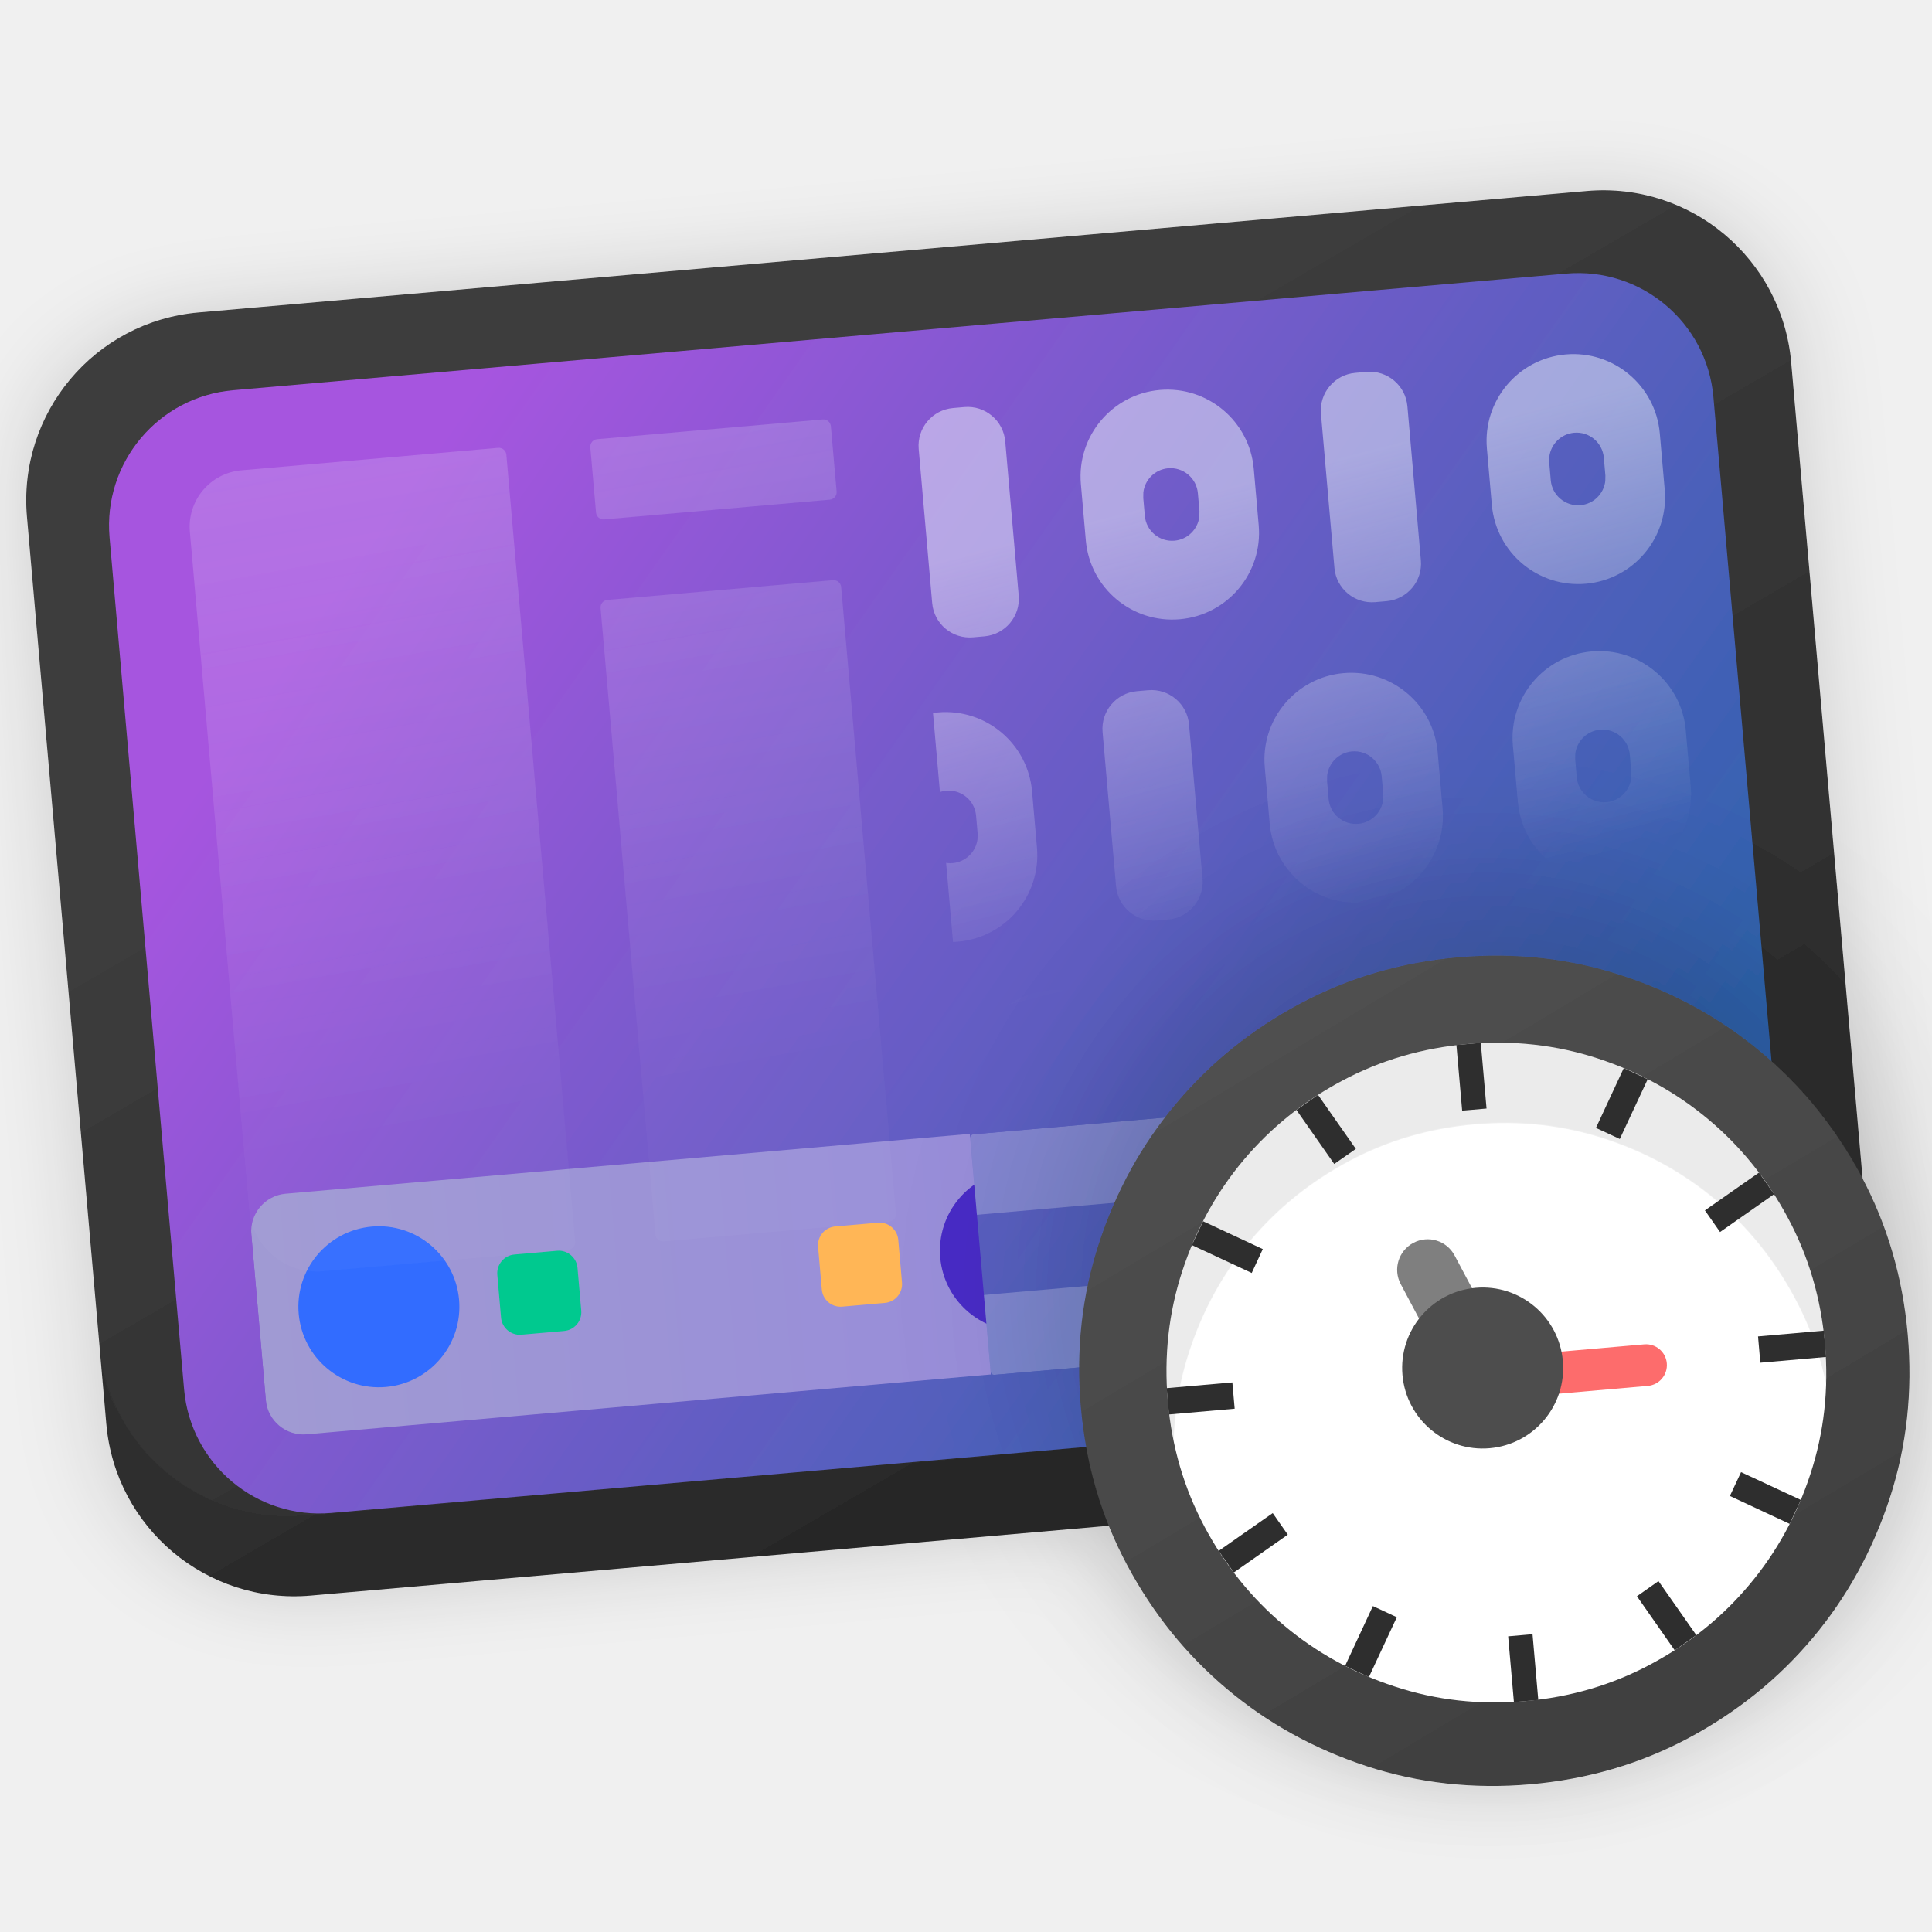
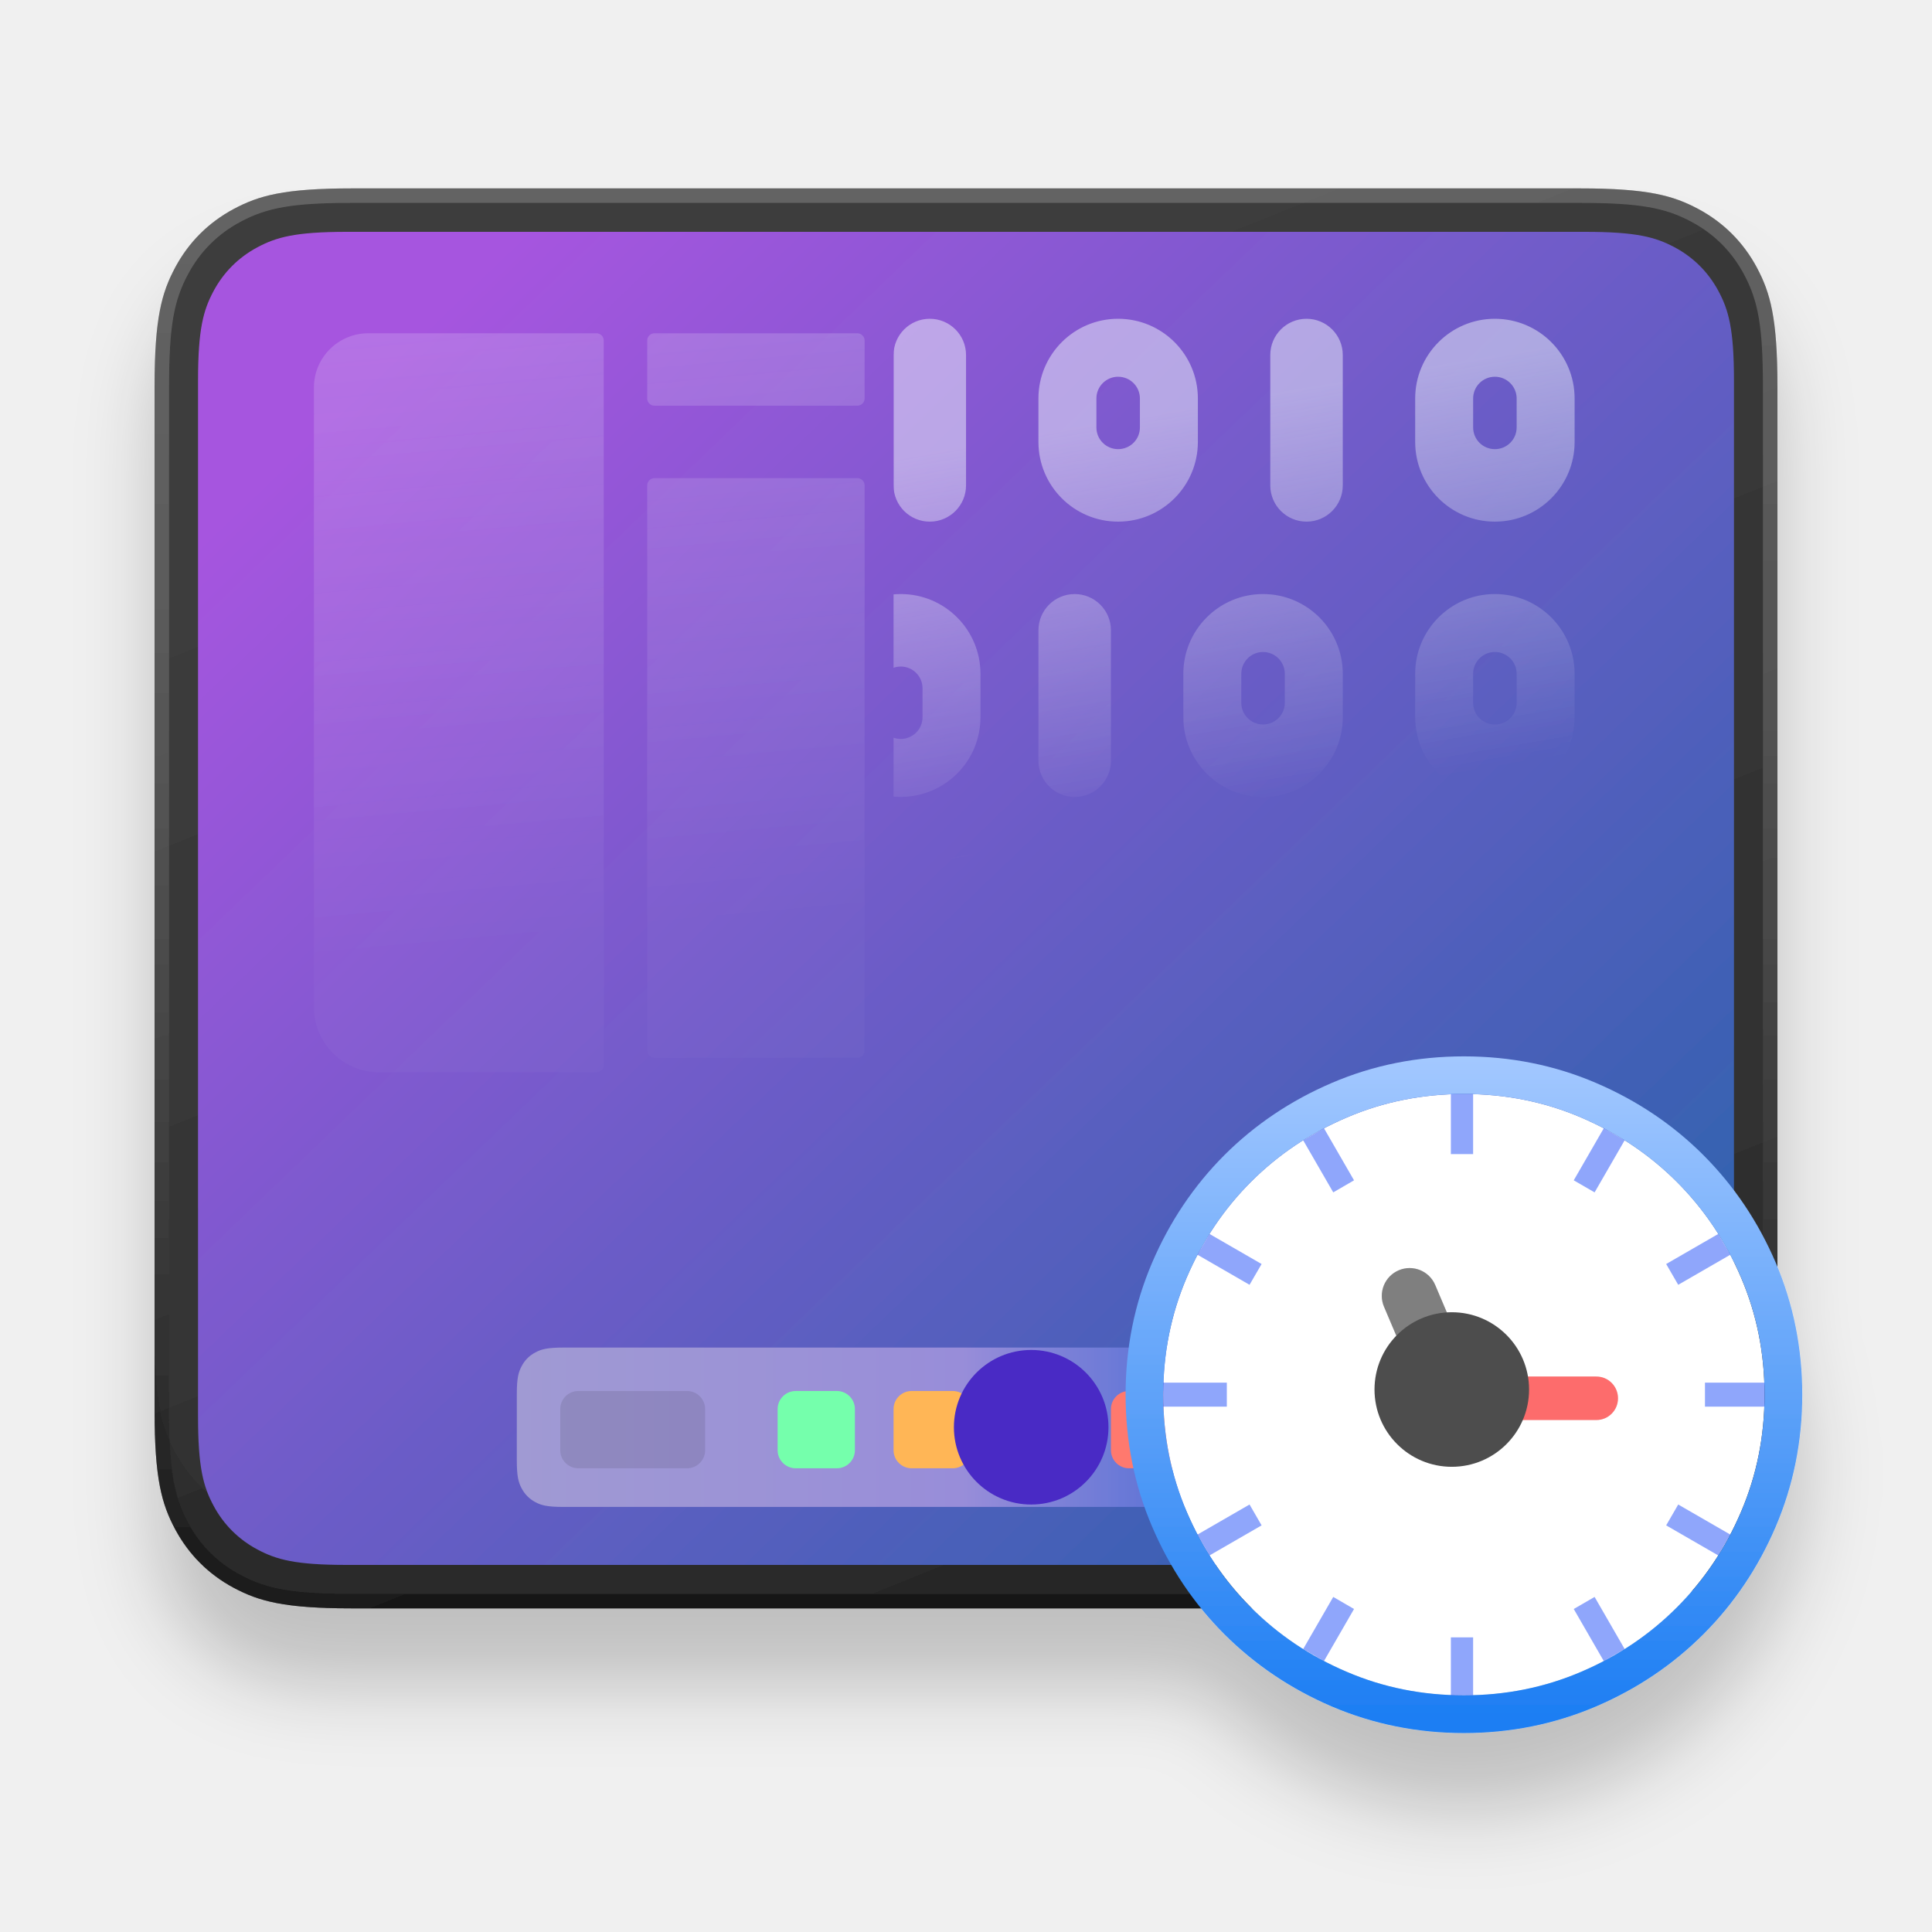
- <svg xmlns="http://www.w3.org/2000/svg" xmlns:xlink="http://www.w3.org/1999/xlink" width="24" height="24" viewBox="0 0 24 24">
+ <svg xmlns="http://www.w3.org/2000/svg" xmlns:xlink="http://www.w3.org/1999/xlink" width="25px" height="25px" viewBox="0 0 25 25" version="1.1">
  <defs>
-     <filter id="dde-log-viewer24-a" width="141.7%" height="147.6%" x="-10.4%" y="-11.9%" filterUnits="objectBoundingBox">
-       <feOffset in="SourceAlpha" result="shadowOffsetOuter1" />
-       <feGaussianBlur in="shadowOffsetOuter1" result="shadowBlurOuter1" stdDeviation=".5" />
-       <feComposite in="shadowBlurOuter1" in2="SourceAlpha" operator="out" result="shadowBlurOuter1" />
-       <feColorMatrix in="shadowBlurOuter1" result="shadowMatrixOuter1" values="0 0 0 0 0   0 0 0 0 0   0 0 0 0 0  0 0 0 0.15 0" />
+     <filter x="-9.5%" y="-5.1%" width="120.6%" height="123.0%" filterUnits="objectBoundingBox" id="filter-1">
+       <feOffset dx="0" dy="1" in="SourceAlpha" result="shadowOffsetOuter1" />
+       <feGaussianBlur stdDeviation="0.5" in="shadowOffsetOuter1" result="shadowBlurOuter1" />
+       <feColorMatrix values="0 0 0 0 0   0 0 0 0 0   0 0 0 0 0  0 0 0 0.2 0" type="matrix" in="shadowBlurOuter1" result="shadowMatrixOuter1" />
      <feMerge>
        <feMergeNode in="shadowMatrixOuter1" />
        <feMergeNode in="SourceGraphic" />
      </feMerge>
    </filter>
-     <linearGradient id="dde-log-viewer24-b" x1="39.599%" x2="75.302%" y1="23.554%" y2="76.446%">
-       <stop offset="0%" stop-color="#3C3C3C" />
-       <stop offset="100%" stop-color="#2E2E2E" />
+     <linearGradient x1="39.599%" y1="11.719%" x2="75.302%" y2="88.281%" id="linearGradient-2">
+       <stop stop-color="#3C3C3C" offset="0%" />
+       <stop stop-color="#2E2E2E" offset="100%" />
    </linearGradient>
-     <path id="dde-log-viewer24-c" d="M2.344,0 L19.656,0 C20.951,-2.37780616e-16 22,1.049 22,2.344 L22,13.656 C22,14.951 20.951,16 19.656,16 L2.344,16 C1.049,16 1.5852041e-16,14.951 0,13.656 L0,2.344 C-1.5852041e-16,1.049 1.049,2.37780616e-16 2.344,0 Z" />
-     <filter id="dde-log-viewer24-d" width="104.5%" height="106.2%" x="-2.3%" y="-3.1%" filterUnits="objectBoundingBox">
-       <feOffset dy="-1" in="SourceAlpha" result="shadowOffsetInner1" />
-       <feComposite in="shadowOffsetInner1" in2="SourceAlpha" k2="-1" k3="1" operator="arithmetic" result="shadowInnerInner1" />
-       <feColorMatrix in="shadowInnerInner1" values="0 0 0 0 0   0 0 0 0 0   0 0 0 0 0  0 0 0 0.12 0" />
+     <path d="M2.565,-4.4408921e-16 L18.435,0 C19.327,0 19.65,0.093 19.977,0.267 C20.303,0.442 20.558,0.697 20.733,1.023 C20.907,1.35 21,1.673 21,2.565 L21,15.81 C21,16.702 20.907,17.025 20.733,17.352 C20.558,17.678 20.303,17.933 19.977,18.108 C19.65,18.282 19.327,18.375 18.435,18.375 L2.565,18.375 C1.673,18.375 1.35,18.282 1.023,18.108 C0.697,17.933 0.442,17.678 0.267,17.352 C0.093,17.025 1.01990261e-15,16.702 6.61469885e-16,15.81 L0,2.565 C0,1.673 0.093,1.35 0.267,1.023 C0.442,0.697 0.697,0.442 1.023,0.267 C1.35,0.093 1.673,-4.4408921e-16 2.565,-4.4408921e-16 Z" id="path-3" />
+     <filter x="-2.4%" y="-2.7%" width="104.8%" height="105.4%" filterUnits="objectBoundingBox" id="filter-4">
+       <feOffset dx="0" dy="-1" in="SourceAlpha" result="shadowOffsetInner1" />
+       <feComposite in="shadowOffsetInner1" in2="SourceAlpha" operator="arithmetic" k2="-1" k3="1" result="shadowInnerInner1" />
+       <feColorMatrix values="0 0 0 0 0   0 0 0 0 0   0 0 0 0 0  0 0 0 0.12 0" type="matrix" in="shadowInnerInner1" />
    </filter>
-     <linearGradient id="dde-log-viewer24-f" x1="9.857%" x2="93.144%" y1="25.5%" y2="74.5%">
-       <stop offset="0%" stop-color="#A655DF" />
-       <stop offset="100%" stop-color="#2F63AE" />
+     <linearGradient x1="50%" y1="0%" x2="50%" y2="99.189%" id="linearGradient-5">
+       <stop stop-color="#FFFFFF" stop-opacity="0.2" offset="0%" />
+       <stop stop-color="#FFFFFF" stop-opacity="0.2" offset="0%" />
+       <stop stop-color="#000000" stop-opacity="0.4" offset="100%" />
    </linearGradient>
-     <path id="dde-log-viewer24-e" d="M2.031,0.844 L18.656,0.844 C19.588,0.844 20.344,1.599 20.344,2.531 L20.344,13.156 C20.344,14.088 19.588,14.844 18.656,14.844 L2.031,14.844 C1.099,14.844 0.344,14.088 0.344,13.156 L0.344,2.531 C0.344,1.599 1.099,0.844 2.031,0.844 Z" />
-     <rect id="dde-log-viewer24-h" width="9" height="14" x=".535" y=".444" />
-     <linearGradient id="dde-log-viewer24-j" x1="0%" x2="100%" y1="50%" y2="50%">
-       <stop offset="0%" stop-color="#A09AD3" />
-       <stop offset="49.618%" stop-color="#988DD9" />
-       <stop offset="100%" stop-color="#1654D2" />
+     <linearGradient x1="9.857%" y1="12.335%" x2="93.144%" y2="87.665%" id="linearGradient-6">
+       <stop stop-color="#A655DF" offset="0%" />
+       <stop stop-color="#2F63AE" offset="100%" />
    </linearGradient>
-     <rect id="dde-log-viewer24-k" width="8.5" height="3" x="0" y=".009" rx=".047" />
-     <path id="dde-log-viewer24-m" d="M0,0 L10.266,0 L10.266,9.656 C10.266,10.951 9.216,12 7.922,12 L0,12 L0,12 L0,0 Z" />
-     <linearGradient id="dde-log-viewer24-n" x1="50%" x2="62.308%" y1="14.936%" y2="67.002%">
-       <stop offset="0%" stop-color="#F7FEFF" stop-opacity=".839" />
-       <stop offset="100%" stop-color="#FFF" stop-opacity="0" />
+     <path d="M1.924,-6.66133815e-16 L17.951,1.13354267e-16 C18.62,-6.58620937e-17 18.863,0.07 19.107,0.2 C19.352,0.331 19.544,0.523 19.675,0.768 C19.805,1.012 19.875,1.255 19.875,1.924 L19.875,15.326 C19.875,15.995 19.805,16.238 19.675,16.482 C19.544,16.727 19.352,16.919 19.107,17.05 C18.863,17.18 18.62,17.25 17.951,17.25 L1.924,17.25 C1.255,17.25 1.012,17.18 0.768,17.05 C0.523,16.919 0.331,16.727 0.2,16.482 C0.07,16.238 0,15.995 0,15.326 L0,1.924 C0,1.255 0.07,1.012 0.2,0.768 C0.331,0.523 0.523,0.331 0.768,0.2 C1.012,0.07 1.255,-6.66133815e-16 1.924,-6.66133815e-16 Z" id="path-7" />
+     <linearGradient x1="0%" y1="50%" x2="100%" y2="50%" id="linearGradient-9">
+       <stop stop-color="#A09AD3" offset="0%" />
+       <stop stop-color="#988DD9" offset="49.618%" />
+       <stop stop-color="#1654D2" offset="100%" />
    </linearGradient>
-     <linearGradient id="dde-log-viewer24-p" x1="50%" x2="57.97%" y1="-17.393%" y2="82.678%">
-       <stop offset="0%" stop-color="#F7FEFF" stop-opacity=".47" />
-       <stop offset="100%" stop-color="#FFF" stop-opacity=".05" />
+     <rect id="path-10" x="0.02" y="0.027" width="8.062" height="2.438" rx="0.047" />
+     <path d="M0,0 L9.75,0 L9.75,9.093 C9.75,10.388 8.7,11.438 7.406,11.438 L0,11.438 L0,11.438 L0,0 Z" id="path-12" />
+     <linearGradient x1="50%" y1="15.247%" x2="62.308%" y2="66.852%" id="linearGradient-14">
+       <stop stop-color="#F7FEFF" stop-opacity="0.839" offset="0%" />
+       <stop stop-color="#FFFFFF" stop-opacity="0" offset="100%" />
    </linearGradient>
-     <filter id="dde-log-viewer24-q" width="218.2%" height="218.2%" x="-59.1%" y="-59.1%" filterUnits="objectBoundingBox">
-       <feOffset dy="-1" in="SourceAlpha" result="shadowOffsetOuter1" />
-       <feGaussianBlur in="shadowOffsetOuter1" result="shadowBlurOuter1" stdDeviation="1" />
-       <feColorMatrix in="shadowBlurOuter1" result="shadowMatrixOuter1" values="0 0 0 0 0   0 0 0 0 0   0 0 0 0 0  0 0 0 0.156 0" />
-       <feMerge>
-         <feMergeNode in="shadowMatrixOuter1" />
-         <feMergeNode in="SourceGraphic" />
-       </feMerge>
+     <linearGradient x1="50%" y1="-17.393%" x2="56.833%" y2="82.678%" id="linearGradient-15">
+       <stop stop-color="#F7FEFF" stop-opacity="0.47" offset="0%" />
+       <stop stop-color="#FFFFFF" stop-opacity="0.05" offset="100%" />
+     </linearGradient>
+     <linearGradient x1="50%" y1="0%" x2="50%" y2="97.73%" id="linearGradient-16">
+       <stop stop-color="#A3C8FF" offset="0%" />
+       <stop stop-color="#1D7EF3" offset="100%" />
+     </linearGradient>
+     <path d="M2.521,2.716 L3.889,2.716 C4.088,2.716 4.249,2.877 4.249,3.076 C4.249,3.275 4.088,3.436 3.889,3.436 L2.521,3.436 L2.521,3.436 L2.521,2.716 Z" id="path-17" />
+     <filter x="0.0%" y="-0.0%" width="100.0%" height="100.0%" filterUnits="objectBoundingBox" id="filter-18">
+       <feOffset dx="-0" dy="-0" in="SourceAlpha" result="shadowOffsetOuter1" />
+       <feColorMatrix values="0 0 0 0 0   0 0 0 0 0   0 0 0 0 0  0 0 0 0.096 0" type="matrix" in="shadowOffsetOuter1" />
    </filter>
-     <linearGradient id="dde-log-viewer24-r" x1="31.195%" x2="74.285%" y1="4.862%" y2="92.47%">
-       <stop offset="0%" stop-color="#4F4F4F" />
-       <stop offset="100%" stop-color="#3F3F3F" />
-     </linearGradient>
-     <path id="dde-log-viewer24-s" d="M5.18,1.083 C4.614,1.083 4.082,1.19 3.584,1.403 C3.085,1.616 2.65,1.909 2.279,2.279 C1.909,2.65 1.616,3.085 1.403,3.584 C1.19,4.082 1.083,4.614 1.083,5.18 C1.083,5.745 1.19,6.277 1.403,6.776 C1.616,7.275 1.909,7.71 2.279,8.08 C2.65,8.451 3.085,8.743 3.584,8.956 C4.082,9.17 4.614,9.277 5.18,9.277 C5.745,9.277 6.277,9.17 6.776,8.956 C7.275,8.743 7.71,8.451 8.08,8.08 C8.451,7.71 8.743,7.275 8.956,6.776 C9.17,6.277 9.277,5.745 9.277,5.18 C9.277,4.614 9.17,4.082 8.956,3.584 C8.743,3.085 8.451,2.65 8.08,2.279 C7.71,1.909 7.275,1.616 6.776,1.403 C6.277,1.19 5.745,1.083 5.18,1.083 L5.18,1.083 Z" />
-     <filter id="dde-log-viewer24-t" width="112.2%" height="112.2%" x="-6.1%" y="-6.1%" filterUnits="objectBoundingBox">
-       <feOffset dy="1" in="SourceAlpha" result="shadowOffsetInner1" />
-       <feComposite in="shadowOffsetInner1" in2="SourceAlpha" k2="-1" k3="1" operator="arithmetic" result="shadowInnerInner1" />
-       <feColorMatrix in="shadowInnerInner1" values="0 0 0 0 0   0 0 0 0 0   0 0 0 0 0  0 0 0 0.08 0" />
+     <path d="M3.448,3.656 L5.604,3.656 C5.76,3.656 5.885,3.782 5.885,3.938 C5.885,4.093 5.76,4.219 5.604,4.219 L3.56,4.219 L3.56,4.219 L3.448,3.656 Z" id="path-19" />
+     <filter x="0.0%" y="0.0%" width="100.0%" height="100.0%" filterUnits="objectBoundingBox" id="filter-20">
+       <feOffset dx="-0" dy="0" in="SourceAlpha" result="shadowOffsetOuter1" />
+       <feColorMatrix values="0 0 0 0 0   0 0 0 0 0   0 0 0 0 0  0 0 0 0.08 0" type="matrix" in="shadowOffsetOuter1" />
    </filter>
  </defs>
-   <g fill="none" fill-rule="evenodd" filter="url(#dde-log-viewer24-a)" transform="rotate(-5 46.856 .548)">
-     <use fill="url(#dde-log-viewer24-b)" xlink:href="#dde-log-viewer24-c" />
-     <use fill="#000" filter="url(#dde-log-viewer24-d)" xlink:href="#dde-log-viewer24-c" />
-     <g transform="translate(.656 .156)">
-       <mask id="dde-log-viewer24-g" fill="#fff">
-         <use xlink:href="#dde-log-viewer24-e" />
-       </mask>
-       <use fill="url(#dde-log-viewer24-f)" xlink:href="#dde-log-viewer24-e" />
-       <g mask="url(#dde-log-viewer24-g)">
-         <g transform="translate(.809 2.4)">
-           <mask id="dde-log-viewer24-i" fill="#fff">
-             <use xlink:href="#dde-log-viewer24-h" />
+   <g id="apps/128/deepin-log-viewer" stroke="none" fill="none" transform="translate(0.5, 0)">
+     <g id="编组-3" filter="url(#filter-1)" stroke-width="1" fill-rule="evenodd" transform="translate(1.5, 2.4375)">
+       <g id="矩形">
+         <g id="蒙版">
+           <use fill="url(#linearGradient-2)" fill-rule="evenodd" xlink:href="#path-3" />
+           <use fill="black" fill-opacity="1" filter="url(#filter-4)" xlink:href="#path-3" />
+         </g>
+         <path d="M18.435,0 C19.327,0 19.65,0.093 19.977,0.267 C20.303,0.442 20.558,0.697 20.733,1.023 C20.907,1.35 21,1.673 21,2.565 L21,15.81 C21,16.702 20.907,17.025 20.733,17.352 C20.558,17.678 20.303,17.933 19.977,18.108 C19.65,18.282 19.327,18.375 18.435,18.375 L2.565,18.375 C1.673,18.375 1.35,18.282 1.023,18.108 C0.697,17.933 0.442,17.678 0.267,17.352 C0.093,17.025 0,16.702 0,15.81 L0,2.565 C0,1.673 0.093,1.35 0.267,1.023 C0.442,0.697 0.697,0.442 1.023,0.267 C1.35,0.093 1.673,0 2.565,0 L18.435,0 Z M18.435,0.188 L2.565,0.188 C1.78,0.188 1.452,0.251 1.112,0.433 C0.819,0.589 0.589,0.819 0.433,1.112 C0.251,1.452 0.188,1.78 0.188,2.565 L0.188,15.81 C0.188,16.595 0.251,16.923 0.433,17.263 C0.589,17.556 0.819,17.786 1.112,17.942 C1.452,18.124 1.78,18.188 2.565,18.188 L18.435,18.188 C19.22,18.188 19.548,18.124 19.888,17.942 C20.181,17.786 20.411,17.556 20.567,17.263 C20.749,16.923 20.812,16.595 20.812,15.81 L20.812,2.565 C20.812,1.78 20.749,1.452 20.567,1.112 C20.411,0.819 20.181,0.589 19.888,0.433 C19.548,0.251 19.22,0.188 18.435,0.188 Z" id="蒙版" fill="url(#linearGradient-5)" fill-rule="nonzero" />
+         <g id="kevin-lanceplaine-243768-unsplash" transform="translate(0.5625, 0.5625)">
+           <mask id="mask-8" fill="white">
+             <use xlink:href="#path-7" />
          </mask>
-           <g mask="url(#dde-log-viewer24-i)">
-             <g transform="translate(.535 7.944)">
-               <rect width="18" height="3" y=".5" fill="url(#dde-log-viewer24-j)" rx=".469" />
-               <rect width="1" height="1" x="3" y="1.5" fill="#00C98F" rx=".234" />
-               <rect width="1" height="1" x="7" y="1.5" fill="#FFB656" rx=".234" />
-               <rect width="1" height="1" x="11" y="1.5" fill="#FF796E" rx=".234" />
-               <rect width="1" height="1" x="14" y="1.5" fill="#000" fill-opacity=".3" rx=".234" />
-               <rect width="1" height="1" x="16" y="1.5" fill="#000" fill-opacity=".3" rx=".234" />
-               <circle cx="1.5" cy="2" r="1" fill="#326CFF" />
-               <circle cx="9.5" cy="2" r="1" fill="#482AC5" />
-             </g>
+           <use id="蒙版" fill="url(#linearGradient-6)" xlink:href="#path-7" />
+           <g id="编组-2" transform="translate(4.125, 12.1875)">
+             <path d="M0.601,2.25 L11.024,2.25 C11.233,2.25 11.309,2.272 11.385,2.313 C11.462,2.353 11.522,2.413 11.562,2.49 C11.603,2.566 11.625,2.642 11.625,2.851 L11.625,3.711 C11.625,3.92 11.603,3.996 11.562,4.073 C11.522,4.149 11.462,4.209 11.385,4.25 C11.309,4.291 11.233,4.312 11.024,4.312 L0.601,4.312 C0.392,4.312 0.316,4.291 0.24,4.25 C0.163,4.209 0.103,4.149 0.063,4.073 C0.022,3.996 1.11022302e-16,3.92 1.11022302e-16,3.711 L5.66771337e-17,2.851 C-3.29310469e-17,2.642 0.022,2.566 0.063,2.49 C0.103,2.413 0.163,2.353 0.24,2.313 C0.316,2.272 0.392,2.25 0.601,2.25 Z" id="bg" fill="url(#linearGradient-9)" />
+             <rect id="矩形" fill="#000000" opacity="0.1" x="0.562" y="2.812" width="1.875" height="1" rx="0.234" />
+             <rect id="矩形备份-2" fill="#75FFAC" x="3.375" y="2.812" width="1" height="1" rx="0.234" />
+             <rect id="矩形备份-3" fill="#FFB656" x="4.875" y="2.812" width="1" height="1" rx="0.234" />
+             <rect id="矩形备份-7" fill="#FF796E" x="7.688" y="2.812" width="1" height="1" rx="0.234" />
+             <rect id="矩形备份-5" fill-opacity="0.3" fill="#000000" x="12.938" y="0" width="1" height="1" rx="0.234" />
+             <circle id="椭圆形备份" fill="#482AC5" cx="6.656" cy="3.281" r="1" />
+           </g>
+         </g>
+         <g id="编组-2备份" opacity="0.3" transform="translate(9.5424, 15.1603)">
+           <mask id="mask-11" fill="white">
+             <use xlink:href="#path-10" />
+           </mask>
+           <g id="蒙版" />
+         </g>
+       </g>
+       <g id="编组" transform="translate(9.5625, 0.9375)">
+         <mask id="mask-13" fill="white">
+           <use xlink:href="#path-12" />
+         </mask>
+         <g id="蒙版" />
+         <g opacity="0.56" mask="url(#mask-13)" fill="url(#linearGradient-14)" id="形状结合">
+           <g transform="translate(-4.8001, 0.713)">
+             <path d="M0.469,0 L0.553,0 C0.812,-5.55111512e-17 1.022,0.21 1.022,0.469 L1.022,2.242 C1.022,2.501 0.812,2.71 0.553,2.71 L0.469,2.71 C0.21,2.71 0,2.501 0,2.242 L0,0.469 C-5.55111512e-17,0.21 0.21,1.11022302e-16 0.469,5.55111512e-17 Z M0.469,3.51 L0.553,3.51 C0.812,3.51 1.022,3.72 1.022,3.979 L1.022,5.752 C1.022,6.011 0.812,6.221 0.553,6.221 L0.469,6.221 C0.21,6.221 0,6.011 0,5.752 L0,3.979 C-5.55111512e-17,3.72 0.21,3.51 0.469,3.51 Z M2.38,3.51 L2.464,3.51 C2.723,3.51 2.933,3.72 2.933,3.979 L2.933,5.752 C2.933,6.011 2.723,6.221 2.464,6.221 L2.38,6.221 C2.121,6.221 1.911,6.011 1.911,5.752 L1.911,3.979 C1.911,3.72 2.121,3.51 2.38,3.51 Z M5.269,0.037 C5.528,0.037 5.738,0.247 5.738,0.506 L5.738,2.193 C5.738,2.452 5.528,2.662 5.269,2.662 C5.01,2.662 4.8,2.452 4.8,2.193 L4.8,0.506 C4.8,0.247 5.01,0.037 5.269,0.037 Z M10.144,0.037 C10.403,0.037 10.613,0.247 10.613,0.506 L10.613,2.193 C10.613,2.452 10.403,2.662 10.144,2.662 C9.885,2.662 9.675,2.452 9.675,2.193 L9.675,0.506 C9.675,0.247 9.885,0.037 10.144,0.037 Z M7.144,3.599 C7.403,3.599 7.613,3.809 7.613,4.068 L7.613,5.756 C7.613,6.015 7.403,6.224 7.144,6.224 C6.885,6.224 6.675,6.015 6.675,5.756 L6.675,4.068 C6.675,3.809 6.885,3.599 7.144,3.599 Z M3.402,6.932 L3.486,6.932 C3.745,6.932 3.955,7.142 3.955,7.401 L3.955,9.173 C3.955,9.432 3.745,9.642 3.486,9.642 L3.402,9.642 C3.143,9.642 2.933,9.432 2.933,9.173 L2.933,7.401 C2.933,7.142 3.143,6.932 3.402,6.932 Z M11.088,6.932 L11.173,6.932 C11.432,6.932 11.642,7.142 11.642,7.401 L11.642,9.173 C11.642,9.432 11.432,9.642 11.173,9.642 L11.088,9.642 C10.83,9.642 10.62,9.432 10.62,9.173 L10.62,7.401 C10.62,7.142 10.83,6.932 11.088,6.932 Z M12.999,6.932 L13.083,6.932 C13.342,6.932 13.552,7.142 13.552,7.401 L13.552,9.173 C13.552,9.432 13.342,9.642 13.083,9.642 L12.999,9.642 C12.74,9.642 12.53,9.432 12.53,9.173 L12.53,7.401 C12.53,7.142 12.74,6.932 12.999,6.932 Z M2.888,6.39488462e-13 C3.453,6.39488462e-13 3.91,0.458 3.91,1.022 L3.91,1.688 C3.91,2.253 3.453,2.71 2.888,2.71 C2.324,2.71 1.866,2.253 1.866,1.688 L1.866,1.022 C1.866,0.458 2.324,6.39488462e-13 2.888,6.39488462e-13 Z M2.906,0.927 C2.728,0.927 2.583,1.072 2.583,1.25 L2.583,1.46 C2.583,1.639 2.728,1.783 2.906,1.783 C3.084,1.783 3.229,1.639 3.229,1.46 L3.229,1.25 C3.229,1.072 3.084,0.927 2.906,0.927 Z M7.706,0.037 C8.276,0.037 8.738,0.499 8.738,1.068 L8.738,1.631 C8.738,2.2 8.276,2.662 7.706,2.662 C7.137,2.662 6.675,2.2 6.675,1.631 L6.675,1.068 C6.675,0.499 7.137,0.037 7.706,0.037 Z M7.706,0.787 C7.551,0.787 7.425,0.913 7.425,1.068 L7.425,1.443 C7.425,1.599 7.551,1.724 7.706,1.724 C7.862,1.724 7.988,1.599 7.988,1.443 L7.988,1.068 C7.988,0.913 7.862,0.787 7.706,0.787 Z M12.581,0.037 C13.151,0.037 13.613,0.499 13.613,1.068 L13.613,1.631 C13.613,2.2 13.151,2.662 12.581,2.662 C12.012,2.662 11.55,2.2 11.55,1.631 L11.55,1.068 C11.55,0.499 12.012,0.037 12.581,0.037 Z M12.581,0.787 C12.426,0.787 12.3,0.913 12.3,1.068 L12.3,1.443 C12.3,1.599 12.426,1.724 12.581,1.724 C12.737,1.724 12.863,1.599 12.863,1.443 L12.863,1.068 C12.863,0.913 12.737,0.787 12.581,0.787 Z M12.581,3.599 C13.151,3.599 13.613,4.061 13.613,4.631 L13.613,5.193 C13.613,5.763 13.151,6.224 12.581,6.224 C12.012,6.224 11.55,5.763 11.55,5.193 L11.55,4.631 C11.55,4.061 12.012,3.599 12.581,3.599 Z M12.581,4.349 C12.426,4.349 12.3,4.475 12.3,4.631 L12.3,5.006 C12.3,5.161 12.426,5.287 12.581,5.287 C12.737,5.287 12.863,5.161 12.863,5.006 L12.863,4.631 C12.863,4.475 12.737,4.349 12.581,4.349 Z M9.581,3.599 C10.151,3.599 10.613,4.061 10.613,4.631 L10.613,5.193 C10.613,5.763 10.151,6.224 9.581,6.224 C9.012,6.224 8.55,5.763 8.55,5.193 L8.55,4.631 C8.55,4.061 9.012,3.599 9.581,3.599 Z M9.581,4.349 C9.426,4.349 9.3,4.475 9.3,4.631 L9.3,5.006 C9.3,5.161 9.426,5.287 9.581,5.287 C9.737,5.287 9.863,5.161 9.863,5.006 L9.863,4.631 C9.863,4.475 9.737,4.349 9.581,4.349 Z M5.831,6.974 C6.401,6.974 6.863,7.436 6.863,8.006 L6.863,8.568 C6.863,9.138 6.401,9.599 5.831,9.599 C5.262,9.599 4.8,9.138 4.8,8.568 L4.8,8.006 C4.8,7.436 5.262,6.974 5.831,6.974 Z M5.831,7.724 C5.676,7.724 5.55,7.85 5.55,8.006 L5.55,8.381 C5.55,8.536 5.676,8.662 5.831,8.662 C5.987,8.662 6.113,8.536 6.113,8.381 L6.113,8.006 C6.113,7.85 5.987,7.724 5.831,7.724 Z M1.022,7.065 C1.586,7.065 2.044,7.522 2.044,8.087 L2.044,8.753 C2.044,9.318 1.586,9.775 1.022,9.775 C0.458,9.775 1.36424205e-12,9.318 1.36424205e-12,8.753 L1.36424205e-12,8.087 C1.36424205e-12,7.522 0.458,7.065 1.022,7.065 Z M1.04,7.992 C0.862,7.992 0.717,8.137 0.717,8.315 L0.717,8.525 C0.717,8.704 0.862,8.848 1.04,8.848 C1.218,8.848 1.363,8.704 1.363,8.525 L1.363,8.315 C1.363,8.137 1.218,7.992 1.04,7.992 Z M8.753,7.065 C9.318,7.065 9.775,7.522 9.775,8.087 L9.775,8.753 C9.775,9.318 9.318,9.775 8.753,9.775 C8.189,9.775 7.731,9.318 7.731,8.753 L7.731,8.087 C7.731,7.522 8.189,7.065 8.753,7.065 Z M8.771,7.992 C8.593,7.992 8.449,8.137 8.449,8.315 L8.449,8.525 C8.449,8.704 8.593,8.848 8.771,8.848 C8.95,8.848 9.094,8.704 9.094,8.525 L9.094,8.315 C9.094,8.137 8.95,7.992 8.771,7.992 Z M4.894,3.599 C5.463,3.599 5.925,4.061 5.925,4.631 L5.925,5.193 C5.925,5.763 5.463,6.224 4.894,6.224 C4.324,6.224 3.863,5.763 3.863,5.193 L3.863,4.631 C3.863,4.061 4.324,3.599 4.894,3.599 Z M4.894,4.537 C4.738,4.537 4.613,4.663 4.613,4.818 L4.613,5.193 C4.613,5.349 4.738,5.474 4.894,5.474 C5.049,5.474 5.175,5.349 5.175,5.193 L5.175,4.818 C5.175,4.663 5.049,4.537 4.894,4.537 Z" />
          </g>
        </g>
      </g>
-     </g>
-     <g opacity=".3" transform="translate(11 11)">
-       <mask id="dde-log-viewer24-l" fill="#fff">
-         <use xlink:href="#dde-log-viewer24-k" />
-       </mask>
-       <g stroke="#FFF" mask="url(#dde-log-viewer24-l)" opacity=".797">
-         <rect width="11" height="2" x=".934" y=".728" rx=".469" transform="translate(-2.219 -.219)" />
+       <path d="M2.766,1.875 L5.719,1.875 C5.771,1.875 5.812,1.917 5.812,1.969 L5.812,11.344 C5.812,11.396 5.771,11.438 5.719,11.438 L2.907,11.438 C2.44,11.438 2.062,11.06 2.062,10.593 L2.062,2.578 C2.062,2.19 2.377,1.875 2.766,1.875 Z M6.469,1.875 L9.094,1.875 C9.146,1.875 9.188,1.917 9.188,1.969 L9.188,2.719 C9.188,2.771 9.146,2.812 9.094,2.812 L6.469,2.812 C6.417,2.812 6.375,2.771 6.375,2.719 L6.375,1.969 C6.375,1.917 6.417,1.875 6.469,1.875 Z M6.469,3.75 L9.094,3.75 C9.146,3.75 9.188,3.792 9.188,3.844 L9.188,11.156 C9.188,11.208 9.146,11.25 9.094,11.25 L6.469,11.25 C6.417,11.25 6.375,11.208 6.375,11.156 L6.375,3.844 C6.375,3.792 6.417,3.75 6.469,3.75 Z" id="形状结合" fill="url(#linearGradient-15)" opacity="0.423" />
+       <g id="Group-5备份-2" transform="translate(13.0521, 11.7188)">
+         <path d="M3.891,1.12976295e-12 C3.354,1.12976295e-12 2.848,0.101 2.375,0.304 C1.901,0.507 1.488,0.784 1.136,1.136 C0.784,1.488 0.507,1.901 0.304,2.375 C0.101,2.848 0,3.354 0,3.891 C0,4.428 0.101,4.933 0.304,5.407 C0.507,5.88 0.784,6.293 1.136,6.645 C1.488,6.997 1.901,7.275 2.375,7.477 C2.848,7.68 3.354,7.781 3.891,7.781 C4.428,7.781 4.933,7.68 5.407,7.477 C5.88,7.275 6.293,6.997 6.645,6.645 C6.997,6.293 7.275,5.88 7.477,5.407 C7.68,4.933 7.781,4.428 7.781,3.891 C7.781,3.354 7.68,2.848 7.477,2.375 C7.275,1.901 6.997,1.488 6.645,1.136 C6.293,0.784 5.88,0.507 5.407,0.304 C4.933,0.101 4.428,1.12976295e-12 3.891,1.12976295e-12 L3.891,1.12976295e-12 Z" id="Path备份" fill="#FFFFFF" />
+         <path d="M3.891,-0.487 C4.493,-0.487 5.063,-0.373 5.598,-0.144 C6.129,0.083 6.594,0.395 6.99,0.791 C7.386,1.188 7.699,1.653 7.926,2.183 C8.154,2.718 8.269,3.288 8.269,3.891 C8.269,4.493 8.154,5.063 7.926,5.598 C7.699,6.129 7.386,6.594 6.99,6.99 C6.594,7.386 6.129,7.699 5.598,7.926 C5.063,8.154 4.493,8.269 3.891,8.269 C3.288,8.269 2.718,8.154 2.183,7.926 C1.653,7.699 1.188,7.386 0.791,6.99 C0.395,6.594 0.083,6.129 -0.144,5.598 C-0.373,5.063 -0.487,4.493 -0.487,3.891 C-0.487,3.288 -0.373,2.718 -0.144,2.183 C0.083,1.653 0.395,1.188 0.791,0.791 C1.188,0.395 1.653,0.083 2.183,-0.144 C2.718,-0.373 3.288,-0.487 3.891,-0.487 Z M3.891,1.1285417e-12 C3.354,1.1285417e-12 2.848,0.101 2.375,0.304 C1.901,0.507 1.488,0.784 1.136,1.136 C0.784,1.488 0.507,1.901 0.304,2.375 C0.101,2.848 -2.22044605e-16,3.354 -2.22044605e-16,3.891 C-2.22044605e-16,4.428 0.101,4.933 0.304,5.407 C0.507,5.88 0.784,6.293 1.136,6.645 C1.488,6.997 1.901,7.275 2.375,7.477 C2.848,7.68 3.354,7.781 3.891,7.781 C4.428,7.781 4.933,7.68 5.407,7.477 C5.88,7.275 6.293,6.997 6.645,6.645 C6.997,6.293 7.275,5.88 7.477,5.407 C7.68,4.933 7.781,4.428 7.781,3.891 C7.781,3.354 7.68,2.848 7.477,2.375 C7.275,1.901 6.997,1.488 6.645,1.136 C6.293,0.784 5.88,0.507 5.407,0.304 C4.933,0.101 4.428,1.1285417e-12 3.891,1.1285417e-12 Z" id="Path备份" fill="url(#linearGradient-16)" fill-rule="nonzero" />
+         <path d="M3.722,0 L4.01,0 L4.01,0.778 L3.722,0.778 L3.722,0 Z M5.701,0.443 L5.971,0.599 L5.582,1.273 L5.312,1.117 L5.701,0.443 Z M7.182,1.811 L7.338,2.08 L6.664,2.469 L6.508,2.2 L7.182,1.811 Z M7.781,3.735 L7.781,4.046 L7.01,4.046 L7.01,3.735 L7.781,3.735 Z M7.338,5.701 L7.182,5.971 L6.508,5.582 L6.664,5.312 L7.338,5.701 Z M5.971,7.182 L5.701,7.338 L5.312,6.664 L5.582,6.508 L5.971,7.182 Z M4.01,7.781 L3.722,7.781 L3.722,7.031 L4.01,7.031 L4.01,7.781 Z M2.08,7.338 L1.811,7.182 L2.2,6.508 L2.469,6.664 L2.08,7.338 Z M0.599,5.971 L0.443,5.701 L1.117,5.312 L1.273,5.582 L0.599,5.971 Z M9.30805433e-12,4.046 L9.30799715e-12,3.735 L0.823,3.735 L0.823,4.046 L9.30805433e-12,4.046 Z M0.443,2.08 L0.599,1.811 L1.273,2.2 L1.117,2.469 L0.443,2.08 Z M1.811,0.599 L2.08,0.443 L2.469,1.117 L2.2,1.273 L1.811,0.599 Z" id="Rectangle-5" fill="#204DF8" opacity="0.5" />
+         <g id="Rectangle-9" transform="translate(3.3852, 3.0761) rotate(-113) translate(-3.3852, -3.0761)">
+           <use fill="black" fill-opacity="1" filter="url(#filter-18)" xlink:href="#path-17" />
+           <use fill="#7F7F7F" fill-rule="evenodd" xlink:href="#path-17" />
+         </g>
+         <g id="Rectangle-9">
+           <use fill="black" fill-opacity="1" filter="url(#filter-20)" xlink:href="#path-19" />
+           <use fill="#FD6C6C" fill-rule="evenodd" xlink:href="#path-19" />
+         </g>
+         <circle id="Oval-4" fill="#4D4D4D" cx="3.734" cy="3.824" r="1" />
      </g>
    </g>
-     <g transform="translate(11)">
-       <mask id="dde-log-viewer24-o" fill="#fff">
-         <use xlink:href="#dde-log-viewer24-m" />
-       </mask>
-       <g fill="url(#dde-log-viewer24-n)" mask="url(#dde-log-viewer24-o)" opacity=".56">
-         <path d="M1.078,7.453 C1.674,7.453 2.156,7.936 2.156,8.531 L2.156,9.234 C2.156,9.83 1.674,10.312 1.078,10.312 C0.483,10.312 3.62563307e-15,9.83 3.55271368e-15,9.234 L3.55271368e-15,8.531 C3.47979429e-15,7.936 0.483,7.453 1.078,7.453 Z M9.234,7.453 C9.83,7.453 10.312,7.936 10.312,8.531 L10.312,9.234 C10.312,9.83 9.83,10.312 9.234,10.312 C8.639,10.312 8.156,9.83 8.156,9.234 L8.156,8.531 C8.156,7.936 8.639,7.453 9.234,7.453 Z M3.703,7.312 C3.962,7.312 4.172,7.522 4.172,7.781 L4.172,9.703 C4.172,9.962 3.962,10.172 3.703,10.172 L3.562,10.172 C3.304,10.172 3.094,9.962 3.094,9.703 L3.094,7.781 C3.094,7.522 3.304,7.312 3.562,7.312 L3.703,7.312 Z M11.812,7.312 C12.071,7.312 12.281,7.522 12.281,7.781 L12.281,9.703 C12.281,9.962 12.071,10.172 11.812,10.172 L11.672,10.172 C11.413,10.172 11.203,9.962 11.203,9.703 L11.203,7.781 C11.203,7.522 11.413,7.312 11.672,7.312 L11.812,7.312 Z M13.828,7.312 C14.087,7.312 14.297,7.522 14.297,7.781 L14.297,9.703 C14.297,9.962 14.087,10.172 13.828,10.172 L13.688,10.172 C13.429,10.172 13.219,9.962 13.219,9.703 L13.219,7.781 C13.219,7.522 13.429,7.312 13.688,7.312 L13.828,7.312 Z M6.141,7.312 C6.736,7.312 7.219,7.795 7.219,8.391 L7.219,9.094 C7.219,9.689 6.736,10.172 6.141,10.172 C5.545,10.172 5.062,9.689 5.062,9.094 L5.062,8.391 C5.062,7.795 5.545,7.312 6.141,7.312 Z M1.097,8.431 C0.933,8.431 0.795,8.548 0.763,8.703 L0.757,8.772 L0.757,8.994 C0.757,9.182 0.909,9.334 1.097,9.334 C1.262,9.334 1.399,9.218 1.431,9.062 L1.438,8.994 L1.438,8.772 C1.438,8.584 1.285,8.431 1.097,8.431 Z M9.253,8.431 C9.089,8.431 8.951,8.548 8.92,8.703 L8.913,8.772 L8.913,8.994 C8.913,9.182 9.065,9.334 9.253,9.334 C9.418,9.334 9.555,9.218 9.587,9.062 L9.594,8.994 L9.594,8.772 C9.594,8.584 9.441,8.431 9.253,8.431 Z M6.16,8.291 C5.995,8.291 5.858,8.407 5.826,8.563 L5.819,8.631 L5.819,8.853 C5.819,9.041 5.972,9.194 6.16,9.194 C6.324,9.194 6.461,9.077 6.493,8.922 L6.5,8.853 L6.5,8.631 C6.5,8.443 6.348,8.291 6.16,8.291 Z M5.062,3.75 C5.658,3.75 6.141,4.233 6.141,4.828 L6.141,5.531 C6.141,6.127 5.658,6.609 5.062,6.609 C4.467,6.609 3.984,6.127 3.984,5.531 L3.984,4.828 C3.984,4.233 4.467,3.75 5.062,3.75 Z M0.609,3.703 C0.868,3.703 1.078,3.913 1.078,4.172 L1.078,6.094 C1.078,6.353 0.868,6.562 0.609,6.562 L0.469,6.562 C0.21,6.562 3.17040821e-17,6.353 0,6.094 L0,4.172 C-3.17040821e-17,3.913 0.21,3.703 0.469,3.703 L0.609,3.703 Z M2.625,3.703 C2.884,3.703 3.094,3.913 3.094,4.172 L3.094,6.094 C3.094,6.353 2.884,6.562 2.625,6.562 L2.484,6.562 C2.225,6.562 2.016,6.353 2.016,6.094 L2.016,4.172 C2.016,3.913 2.225,3.703 2.484,3.703 L2.625,3.703 Z M7.688,3.703 C7.946,3.703 8.156,3.913 8.156,4.172 L8.156,6.094 C8.156,6.353 7.946,6.562 7.688,6.562 L7.547,6.562 C7.288,6.562 7.078,6.353 7.078,6.094 L7.078,4.172 C7.078,3.913 7.288,3.703 7.547,3.703 L7.688,3.703 Z M13.219,3.703 C13.814,3.703 14.297,4.186 14.297,4.781 L14.297,5.484 C14.297,6.08 13.814,6.562 13.219,6.562 C12.623,6.562 12.141,6.08 12.141,5.484 L12.141,4.781 C12.141,4.186 12.623,3.703 13.219,3.703 Z M10.125,3.703 C10.72,3.703 11.203,4.186 11.203,4.781 L11.203,5.484 C11.203,6.08 10.72,6.562 10.125,6.562 C9.53,6.562 9.047,6.08 9.047,5.484 L9.047,4.781 C9.047,4.186 9.53,3.703 10.125,3.703 Z M5.081,4.728 C4.917,4.728 4.78,4.845 4.748,5 L4.741,5.069 L4.741,5.291 C4.741,5.479 4.893,5.631 5.081,5.631 C5.246,5.631 5.383,5.514 5.415,5.359 L5.422,5.291 L5.422,5.069 C5.422,4.881 5.269,4.728 5.081,4.728 Z M13.238,4.681 C13.073,4.681 12.936,4.798 12.904,4.953 L12.897,5.022 L12.897,5.244 C12.897,5.432 13.05,5.584 13.238,5.584 C13.402,5.584 13.539,5.468 13.571,5.312 L13.578,5.244 L13.578,5.022 C13.578,4.834 13.426,4.681 13.238,4.681 Z M10.144,4.681 C9.979,4.681 9.842,4.798 9.81,4.953 L9.803,5.022 L9.803,5.244 C9.803,5.432 9.956,5.584 10.144,5.584 C10.308,5.584 10.446,5.468 10.477,5.312 L10.484,5.244 L10.484,5.022 C10.484,4.834 10.332,4.681 10.144,4.681 Z M0.609,0 C0.868,-1.03067274e-16 1.078,0.21 1.078,0.469 L1.078,2.391 C1.078,2.65 0.868,2.859 0.609,2.859 L0.469,2.859 C0.21,2.859 3.17040821e-17,2.65 0,2.391 L0,0.469 C-3.17040821e-17,0.21 0.21,-7.95502811e-18 0.469,0 L0.609,0 Z M5.719,0 C5.978,-1.03067274e-16 6.188,0.21 6.188,0.469 L6.188,2.391 C6.188,2.65 5.978,2.859 5.719,2.859 L5.578,2.859 C5.319,2.859 5.109,2.65 5.109,2.391 L5.109,0.469 C5.109,0.21 5.319,-7.95502811e-18 5.578,0 L5.719,0 Z M10.734,0 C10.993,-1.03067274e-16 11.203,0.21 11.203,0.469 L11.203,2.391 C11.203,2.65 10.993,2.859 10.734,2.859 L10.594,2.859 C10.335,2.859 10.125,2.65 10.125,2.391 L10.125,0.469 C10.125,0.21 10.335,-7.95502811e-18 10.594,0 L10.734,0 Z M3.047,0 C3.642,-1.09379083e-16 4.125,0.483 4.125,1.078 L4.125,1.781 C4.125,2.377 3.642,2.859 3.047,2.859 C2.451,2.859 1.969,2.377 1.969,1.781 L1.969,1.078 C1.969,0.483 2.451,1.09379083e-16 3.047,0 Z M8.156,0 C8.752,-1.09379083e-16 9.234,0.483 9.234,1.078 L9.234,1.781 C9.234,2.377 8.752,2.859 8.156,2.859 C7.561,2.859 7.078,2.377 7.078,1.781 L7.078,1.078 C7.078,0.483 7.561,1.09379083e-16 8.156,0 Z M13.219,0 C13.814,-1.09379083e-16 14.297,0.483 14.297,1.078 L14.297,1.781 C14.297,2.377 13.814,2.859 13.219,2.859 C12.623,2.859 12.141,2.377 12.141,1.781 L12.141,1.078 C12.141,0.483 12.623,1.09379083e-16 13.219,0 Z M3.066,0.978 C2.901,0.978 2.764,1.095 2.732,1.25 L2.725,1.319 L2.725,1.541 C2.725,1.729 2.878,1.881 3.066,1.881 C3.23,1.881 3.368,1.764 3.399,1.609 L3.406,1.541 L3.406,1.319 C3.406,1.131 3.254,0.978 3.066,0.978 Z M8.175,0.978 C8.011,0.978 7.873,1.095 7.842,1.25 L7.835,1.319 L7.835,1.541 C7.835,1.729 7.987,1.881 8.175,1.881 C8.34,1.881 8.477,1.764 8.509,1.609 L8.516,1.541 L8.516,1.319 C8.516,1.131 8.363,0.978 8.175,0.978 Z M13.238,0.978 C13.073,0.978 12.936,1.095 12.904,1.25 L12.897,1.319 L12.897,1.541 C12.897,1.729 13.05,1.881 13.238,1.881 C13.402,1.881 13.539,1.764 13.571,1.609 L13.578,1.541 L13.578,1.319 C13.578,1.131 13.426,0.978 13.238,0.978 Z" transform="translate(-5 2)" />
-       </g>
-     </g>
-     <path fill="url(#dde-log-viewer24-p)" d="M5.906,2 C5.958,2 6,2.042 6,2.094 L6,11.906 C6,11.958 5.958,12 5.906,12 L2.844,12 C2.378,12 2,11.622 2,11.156 L2,2.703 C2,2.315 2.315,2 2.703,2 L5.906,2 Z M9.906,4 C9.958,4 10,4.042 10,4.094 L10,11.906 C10,11.958 9.958,12 9.906,12 L7.094,12 C7.042,12 7,11.958 7,11.906 L7,4.094 C7,4.042 7.042,4 7.094,4 L9.906,4 Z M9.953,2 C10.005,2 10.047,2.042 10.047,2.094 L10.047,2.906 C10.047,2.958 10.005,3 9.953,3 L7.141,3 C7.089,3 7.047,2.958 7.047,2.906 L7.047,2.094 C7.047,2.042 7.089,2 7.141,2 L9.953,2 Z" opacity=".423" />
-     <g filter="url(#dde-log-viewer24-q)" transform="translate(12.078 9.344)">
-       <path fill="url(#dde-log-viewer24-r)" d="M3.147,0.403 C2.519,0.671 1.972,1.039 1.506,1.506 C1.039,1.972 0.671,2.519 0.403,3.147 C0.134,3.775 0,4.445 0,5.156 C0,5.868 0.134,6.538 0.403,7.165 C0.671,7.793 1.039,8.34 1.506,8.807 C1.972,9.274 2.519,9.641 3.147,9.91 C3.775,10.178 4.445,10.312 5.156,10.312 C5.868,10.312 6.538,10.178 7.165,9.91 C7.793,9.641 8.34,9.274 8.807,8.807 C9.274,8.34 9.641,7.793 9.91,7.165 C10.178,6.538 10.312,5.868 10.312,5.156 C10.312,4.445 10.178,3.775 9.91,3.147 C9.641,2.519 9.274,1.972 8.807,1.506 C8.34,1.039 7.793,0.671 7.165,0.403 C6.538,0.134 5.868,0 5.156,0 C4.445,0 3.775,0.134 3.147,0.403 Z" />
-       <use fill="#FFF" xlink:href="#dde-log-viewer24-s" />
-       <use fill="#000" filter="url(#dde-log-viewer24-t)" xlink:href="#dde-log-viewer24-s" />
-       <path fill="#2F2F2F" d="M5.344,8.457 L5.344,9.277 L5.04,9.277 L5.04,8.457 L5.344,8.457 Z M6.96,7.936 L7.37,8.646 L7.086,8.81 L6.677,8.1 L6.96,7.936 Z M3.399,7.936 L3.683,8.1 L3.273,8.81 L2.99,8.646 L3.399,7.936 Z M8.1,6.677 L8.81,7.086 L8.646,7.37 L7.936,6.96 L8.1,6.677 Z M2.26,6.677 L2.423,6.96 L1.714,7.37 L1.55,7.086 L2.26,6.677 Z M9.277,5.016 L9.277,5.344 L8.457,5.344 L8.457,5.016 L9.277,5.016 Z M1.902,5.016 L1.902,5.344 L1.083,5.344 L1.083,5.016 L1.902,5.016 Z M8.646,2.99 L8.81,3.273 L8.1,3.683 L7.936,3.399 L8.646,2.99 Z M1.714,2.99 L2.423,3.399 L2.26,3.683 L1.55,3.273 L1.714,2.99 Z M7.086,1.55 L7.37,1.714 L6.96,2.423 L6.677,2.26 L7.086,1.55 Z M3.273,1.55 L3.683,2.26 L3.399,2.423 L2.99,1.714 L3.273,1.55 Z M5.344,1.083 L5.344,1.902 L5.04,1.902 L5.04,1.083 L5.344,1.083 Z" />
-       <path fill="#7F7F7F" d="M3.738,3.943 L5.178,3.943 C5.388,3.943 5.557,4.113 5.557,4.322 C5.557,4.532 5.388,4.701 5.178,4.701 L3.738,4.701 L3.738,4.701 L3.738,3.943 Z" transform="rotate(-113 4.648 4.322)" />
-       <path fill="#FD6C6C" d="M4.709,4.991 L7.04,4.991 C7.183,4.991 7.299,5.107 7.299,5.25 C7.299,5.393 7.183,5.509 7.04,5.509 L4.828,5.509 L4.828,5.509 L4.709,4.991 Z" />
-       <circle cx="5.015" cy="5.109" r="1" fill="#4D4D4D" />
-     </g>
+     <g id="Guide/128" />
  </g>
</svg>
